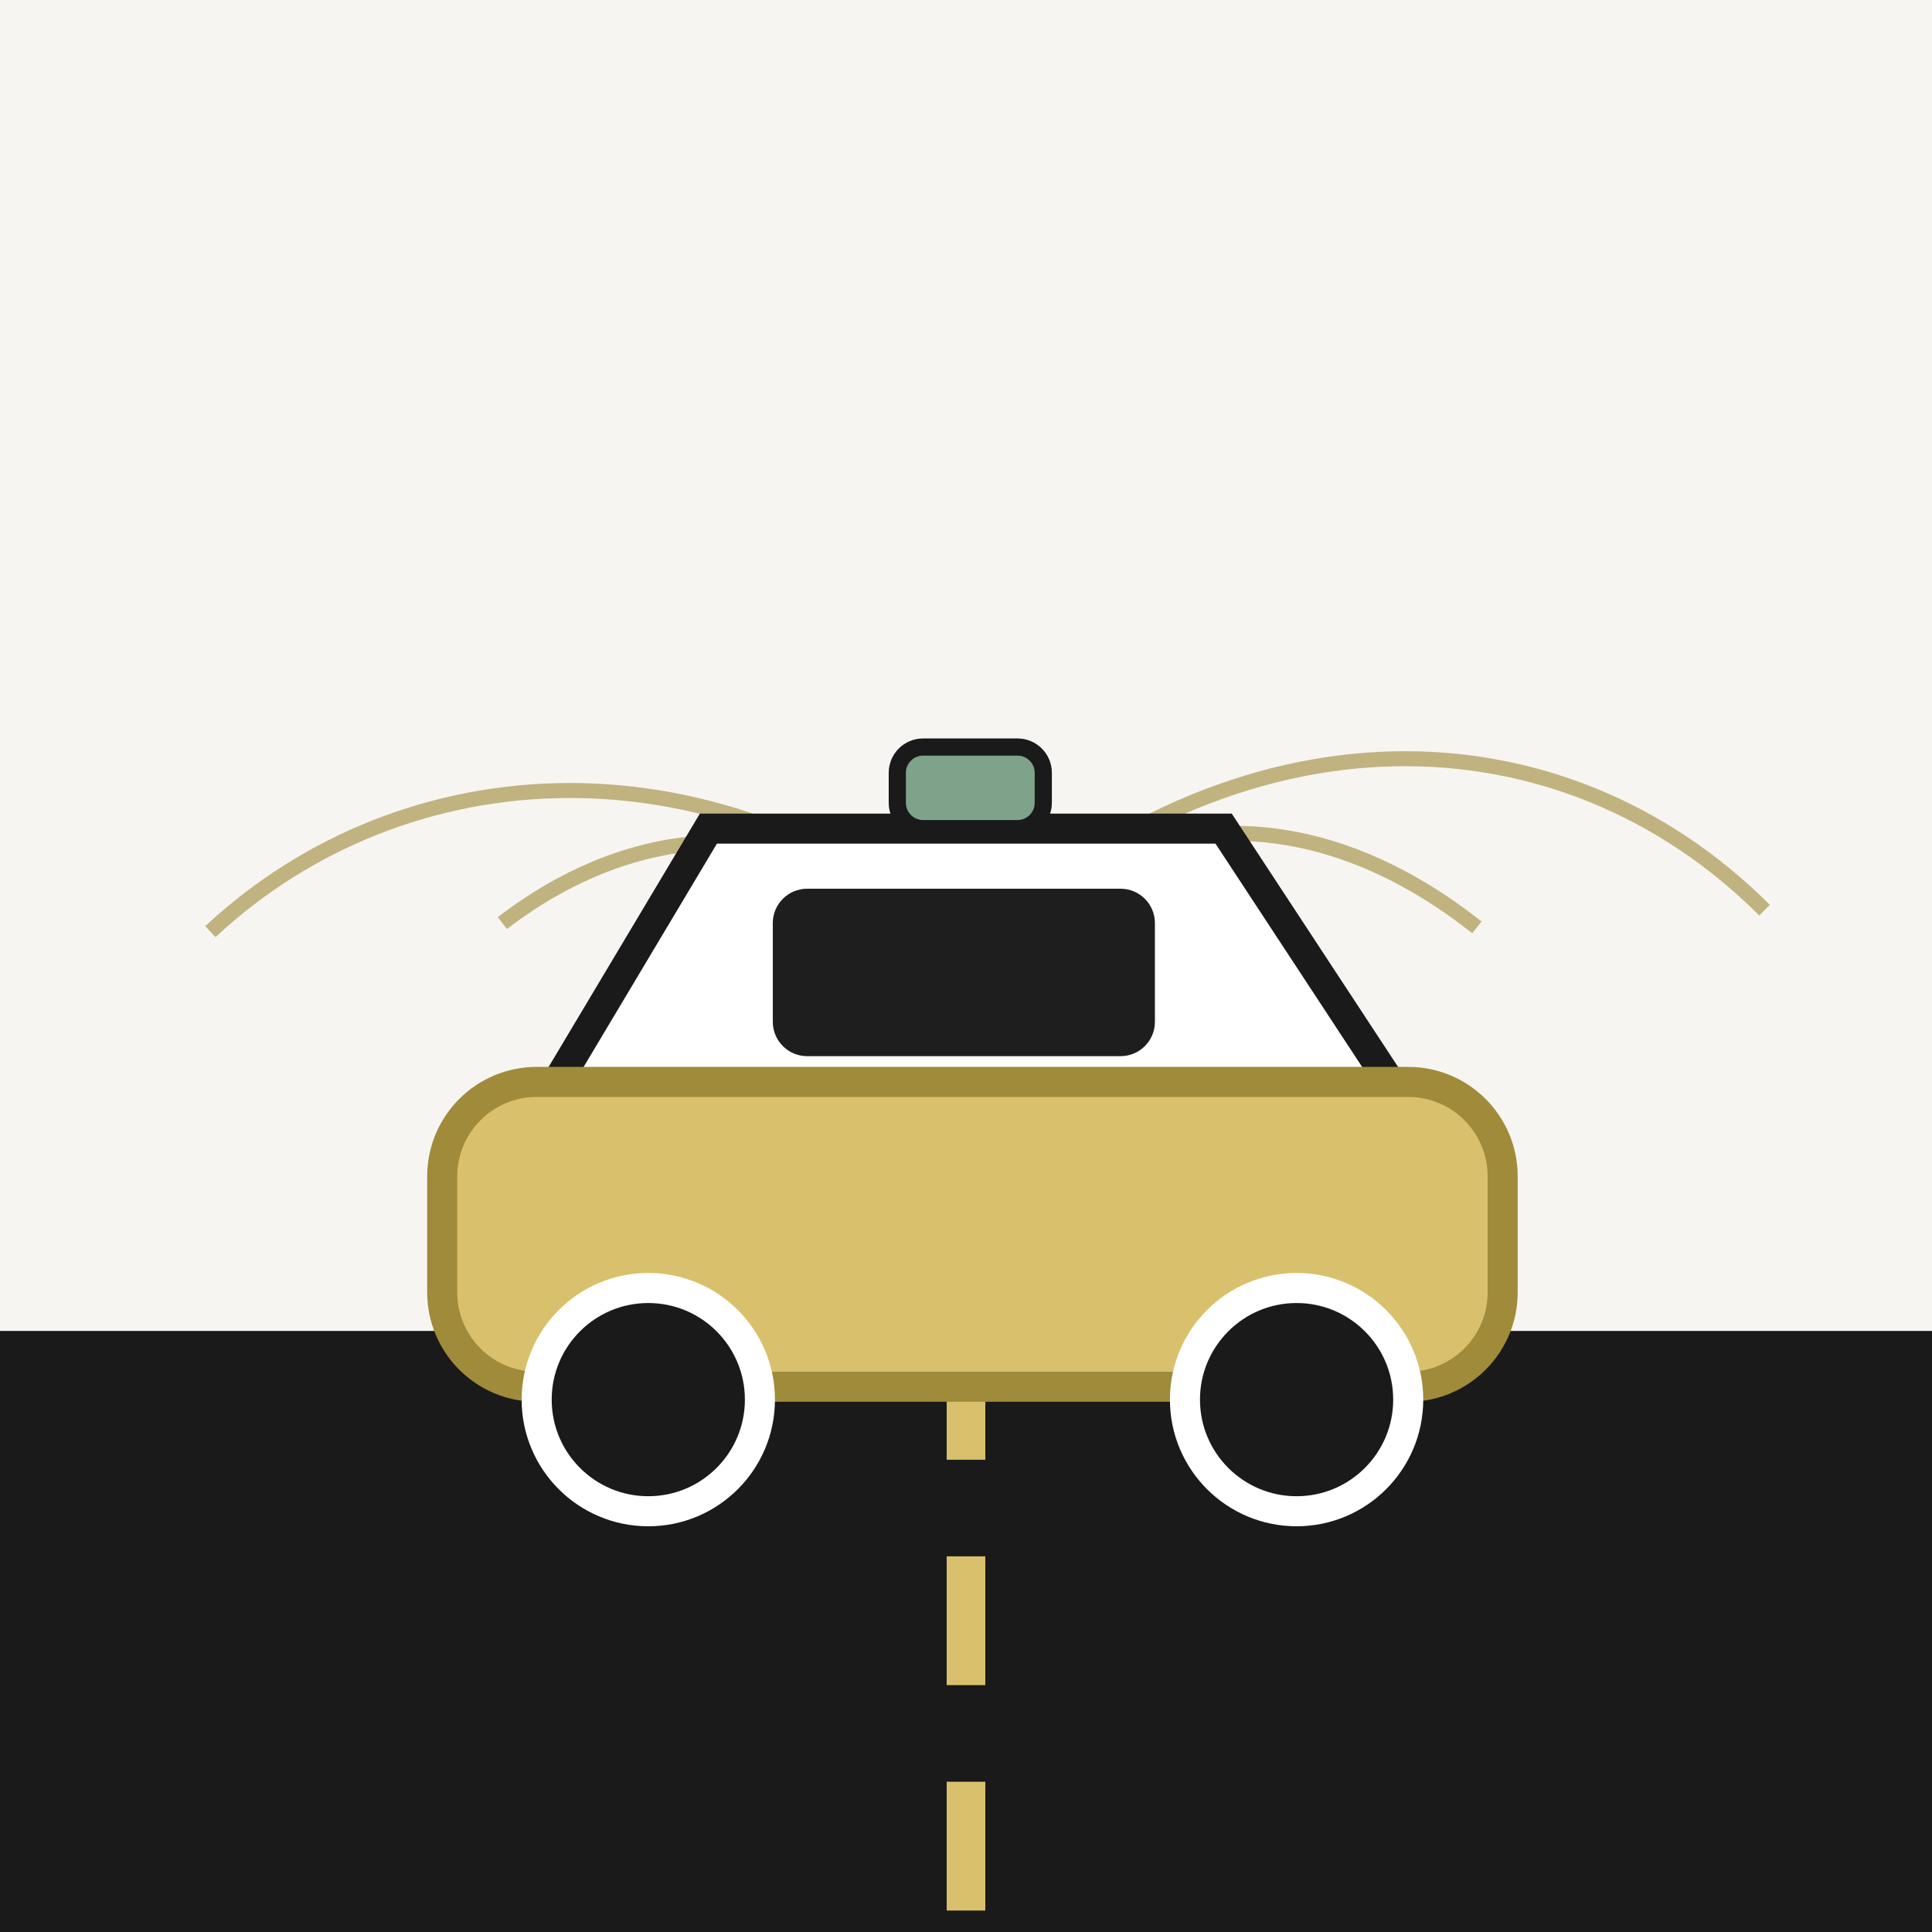
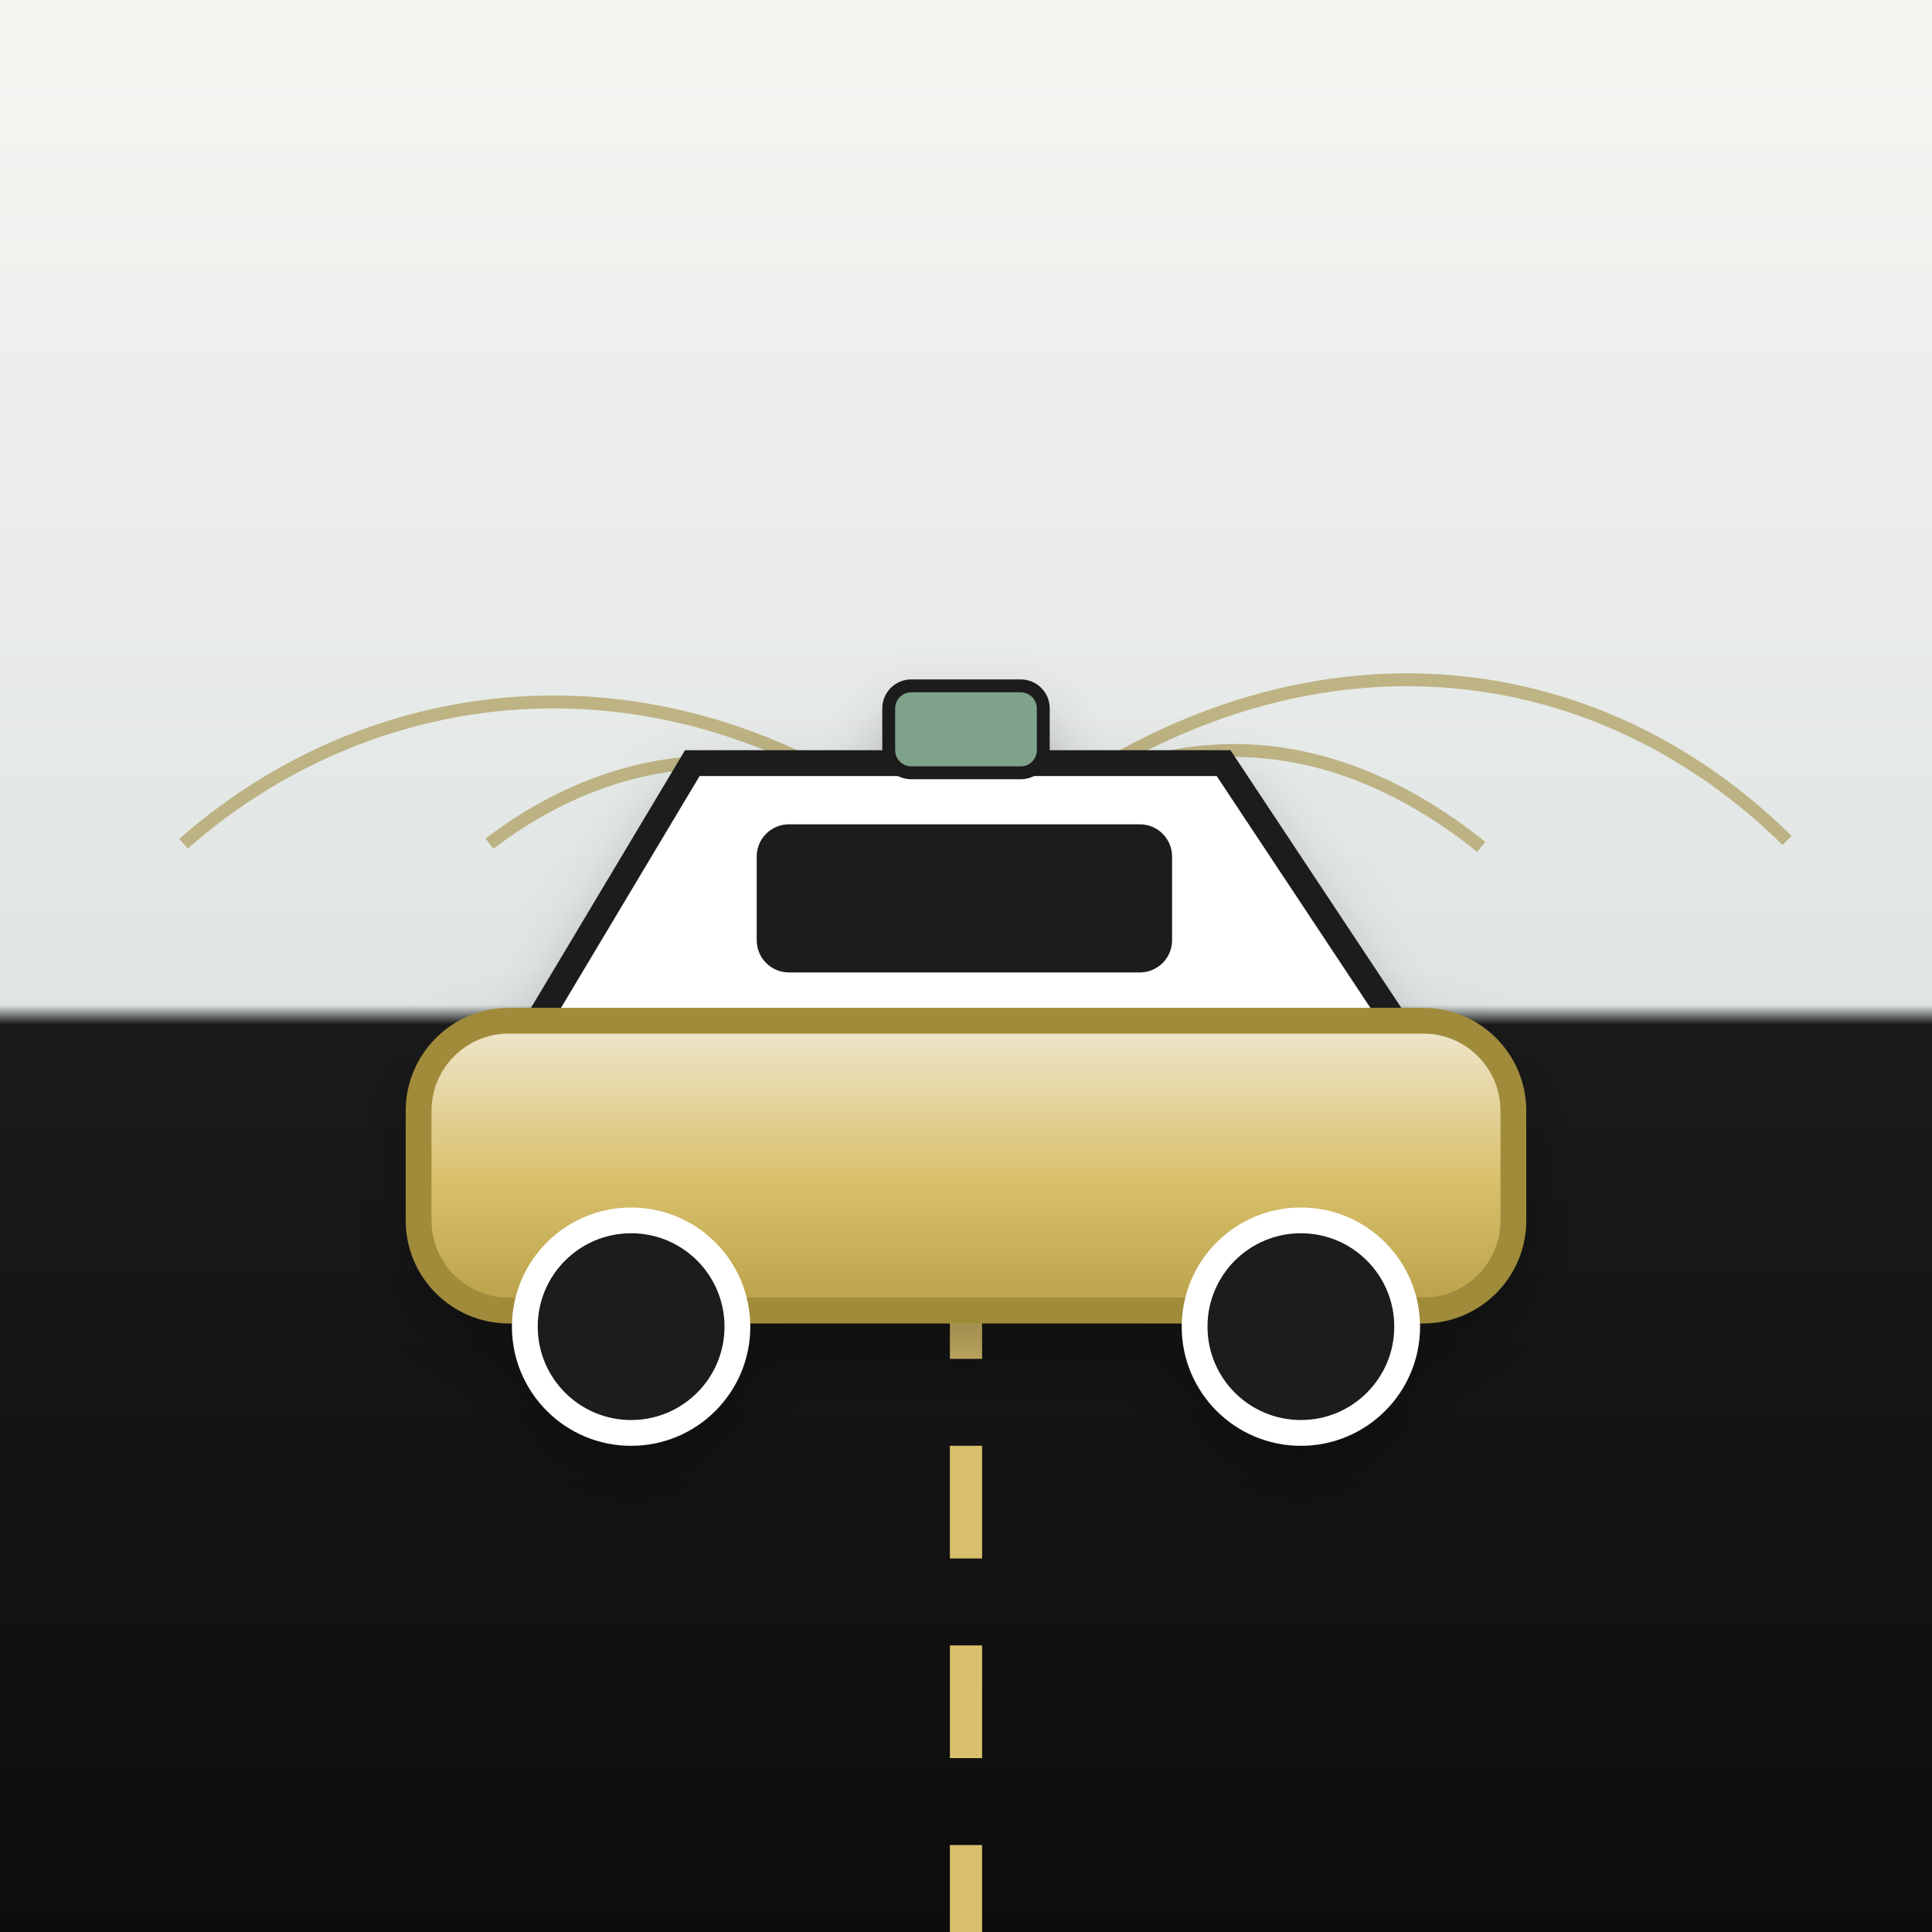
- <svg xmlns="http://www.w3.org/2000/svg" viewBox="0 0 900 900" role="img" aria-labelledby="title desc">
-   <rect width="900" height="900" fill="#f7f5f2" />
-   <path d="M0 620h900v280H0Z" fill="#1a1a1a" />
-   <path d="M450 620v280" stroke="#D9C06C" stroke-width="18" stroke-dasharray="60 45" />
-   <g fill="none" stroke="#A08B3A" stroke-width="7" opacity=".62">
-     <path d="M452 442c-118-102-264-92-354-8" />
-     <path d="M452 442c126-118 276-112 370-18" />
-     <path d="M452 442c-70-64-150-64-218-12" />
-     <path d="M452 442c76-70 160-70 236-10" />
+ <svg xmlns="http://www.w3.org/2000/svg" viewBox="0 0 1200 1200" role="img">
+   <defs>
+     <linearGradient id="bg" x1="0" x2="0" y1="0" y2="1">
+       <stop stop-color="#f7f5f2" />
+       <stop offset=".52" stop-color="#dfe5e4" />
+       <stop offset=".53" stop-color="#1a1a1a" />
+       <stop offset="1" stop-color="#0d0d0d" />
+     </linearGradient>
+     <linearGradient id="gold" x1="0" x2="0" y1="0" y2="1">
+       <stop stop-color="#f0e8d0" />
+       <stop offset=".55" stop-color="#d9c06c" />
+       <stop offset="1" stop-color="#b9a149" />
+     </linearGradient>
+     <filter id="shadow">
+       <feDropShadow dx="0" dy="24" stdDeviation="20" flood-opacity=".28" />
+     </filter>
+   </defs>
+   <rect width="1200" height="1200" fill="url(#bg)" />
+   <path d="M600 650v550" stroke="#d9c06c" stroke-width="20" stroke-dasharray="70 54" />
+   <g fill="none" stroke="#a08b3a" stroke-width="8" opacity=".58">
+     <path d="M600 540c-160-142-356-130-486-16" />
+     <path d="M600 540c172-158 376-150 510-18" />
+     <path d="M600 540c-92-86-204-86-296-16" />
+     <path d="M600 540c102-96 218-96 320-14" />
  </g>
-   <path d="M250 520 330 386h240l88 134Z" fill="#ffffff" stroke="#1a1a1a" stroke-width="14" />
-   <rect x="206" y="504" width="494" height="142" rx="44" fill="#D9C06C" stroke="#A08B3A" stroke-width="14" />
-   <rect x="360" y="414" width="178" height="78" rx="16" fill="#1e1e1e" />
-   <circle cx="302" cy="652" r="52" fill="#1a1a1a" stroke="#fff" stroke-width="14" />
-   <circle cx="604" cy="652" r="52" fill="#1a1a1a" stroke="#fff" stroke-width="14" />
-   <rect x="418" y="348" width="68" height="38" rx="12" fill="#7fa28b" stroke="#1a1a1a" stroke-width="8" />
+   <g filter="url(#shadow)">
+     <path d="M320 658 430 474h330l122 184Z" fill="#fff" stroke="#1a1a1a" stroke-width="16" />
+     <rect x="260" y="634" width="680" height="180" rx="56" fill="url(#gold)" stroke="#a08b3a" stroke-width="16" />
+     <rect x="470" y="512" width="258" height="92" rx="20" fill="#1e1e1e" />
+     <circle cx="392" cy="824" r="66" fill="#1a1a1a" stroke="#fff" stroke-width="16" />
+     <circle cx="808" cy="824" r="66" fill="#1a1a1a" stroke="#fff" stroke-width="16" />
+     <rect x="552" y="426" width="96" height="54" rx="14" fill="#7fa28b" stroke="#1a1a1a" stroke-width="8" />
+   </g>
</svg>
